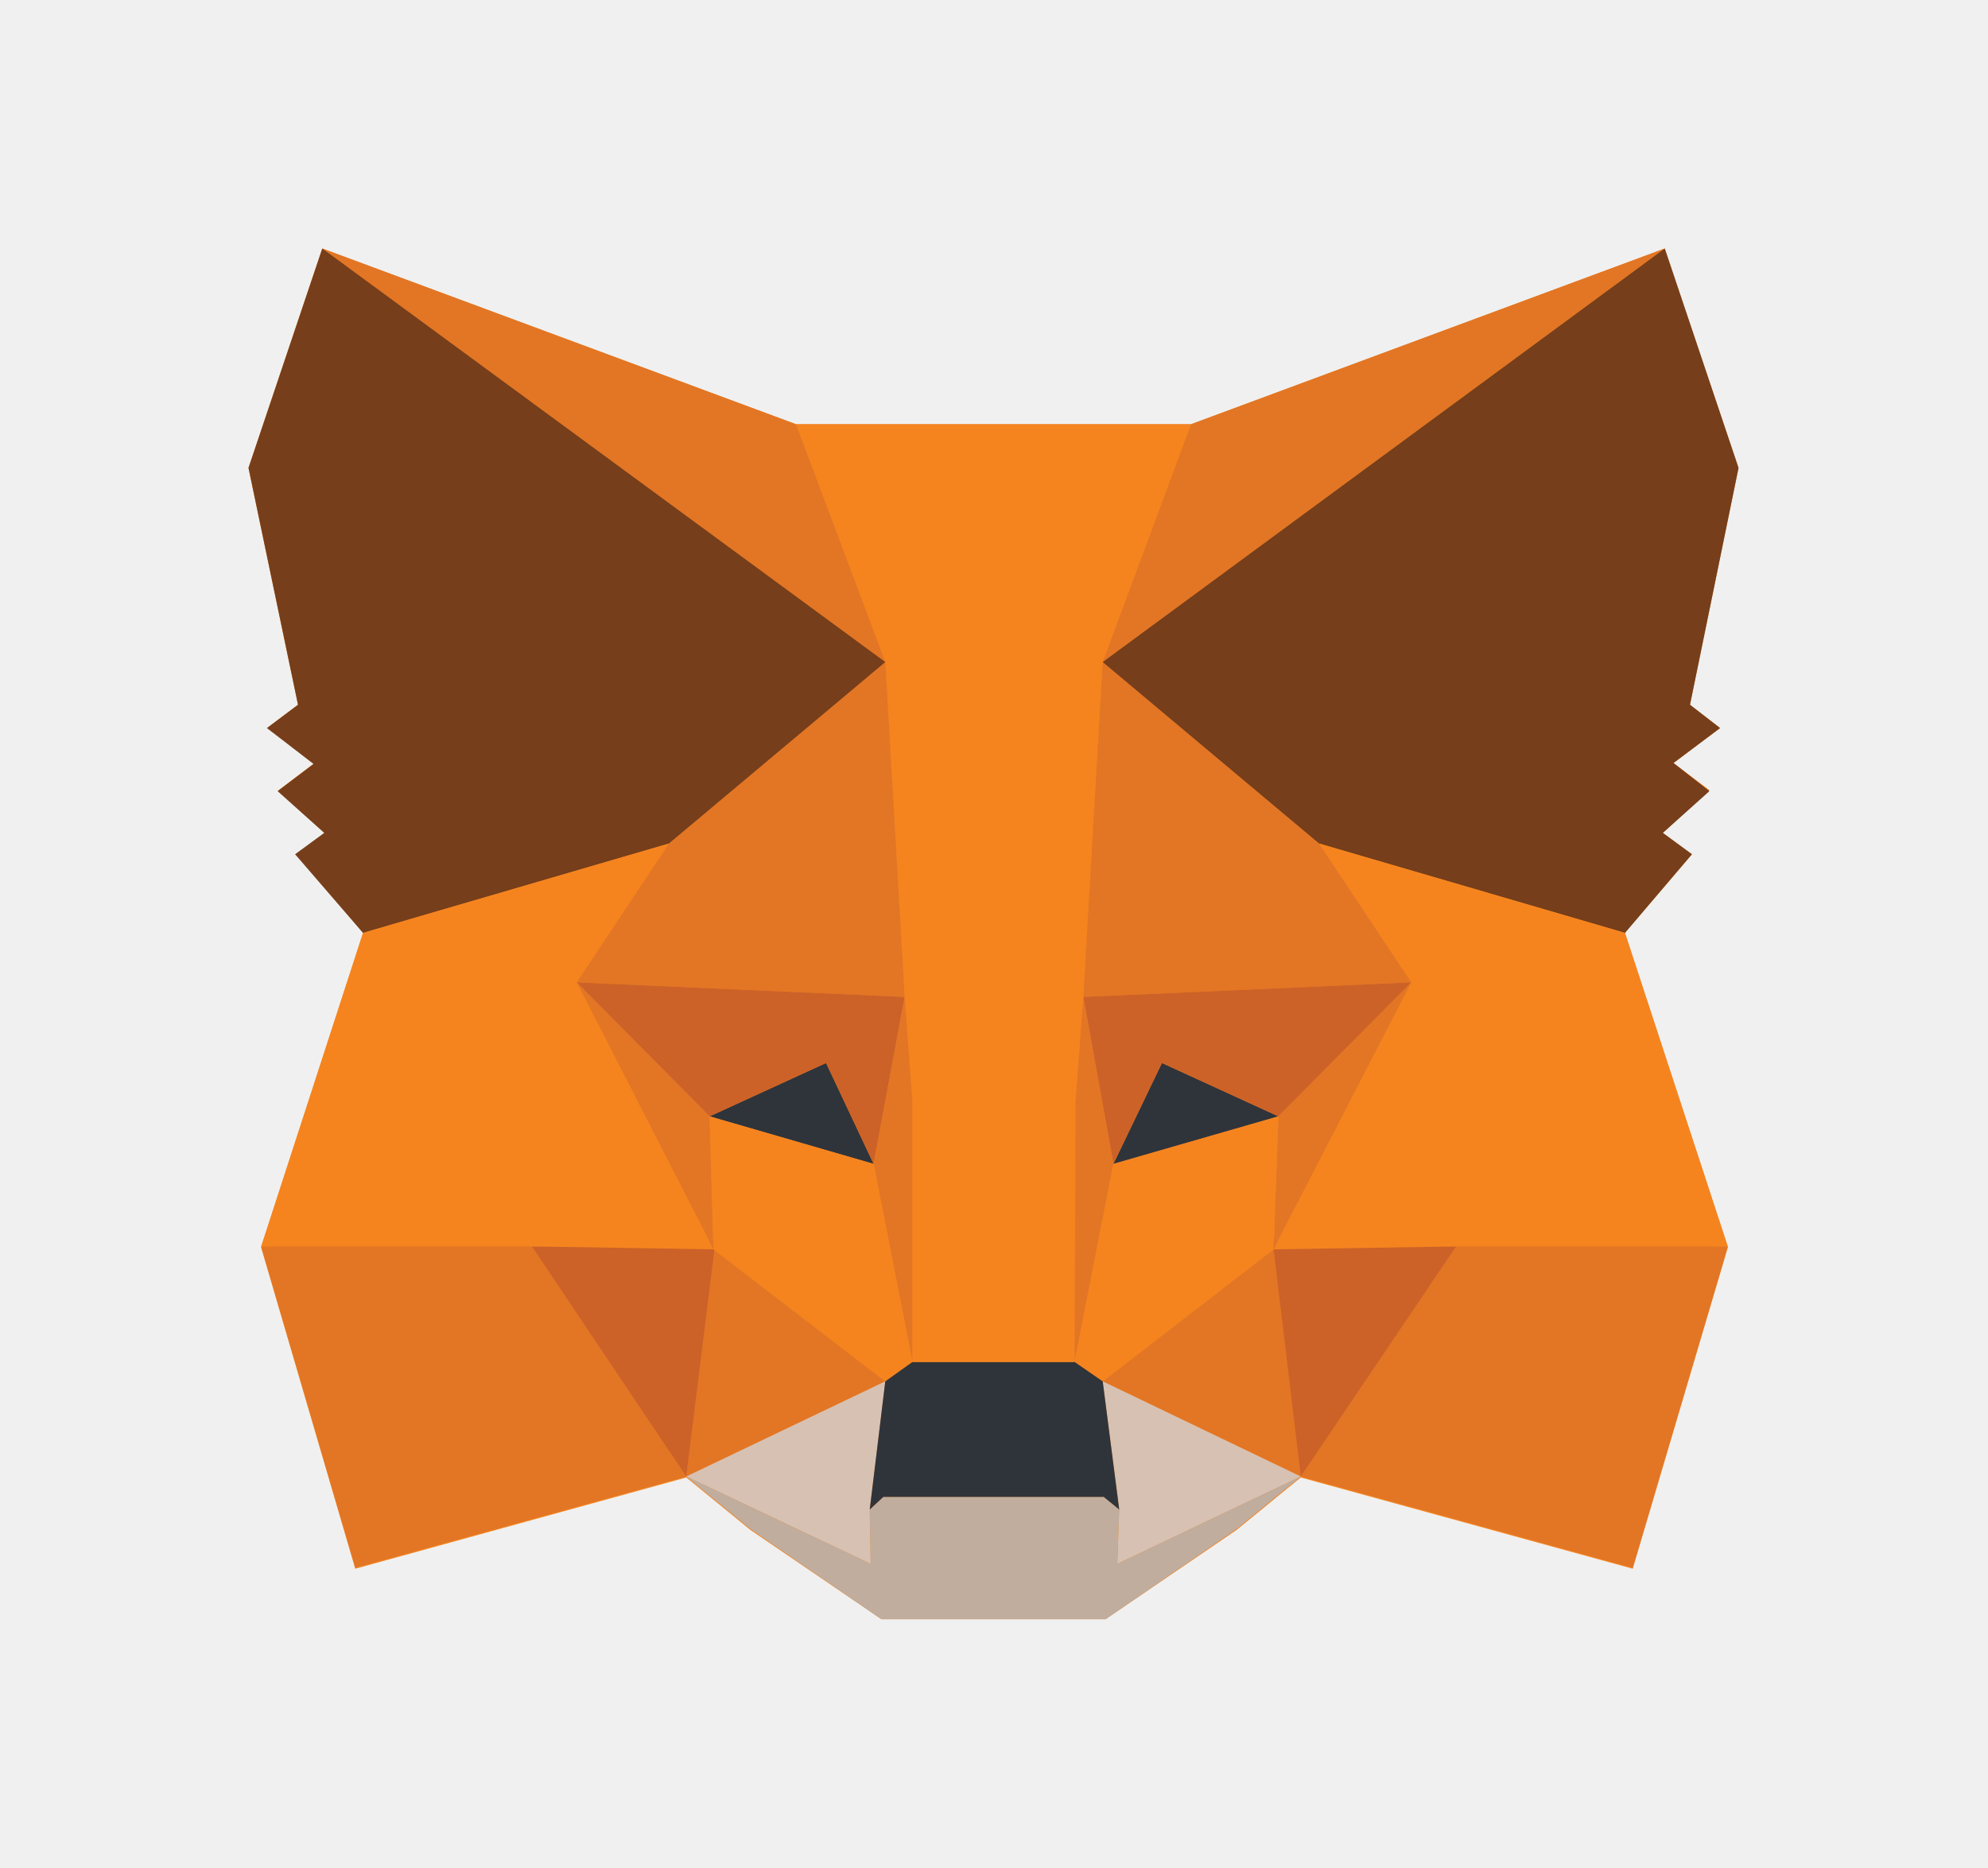
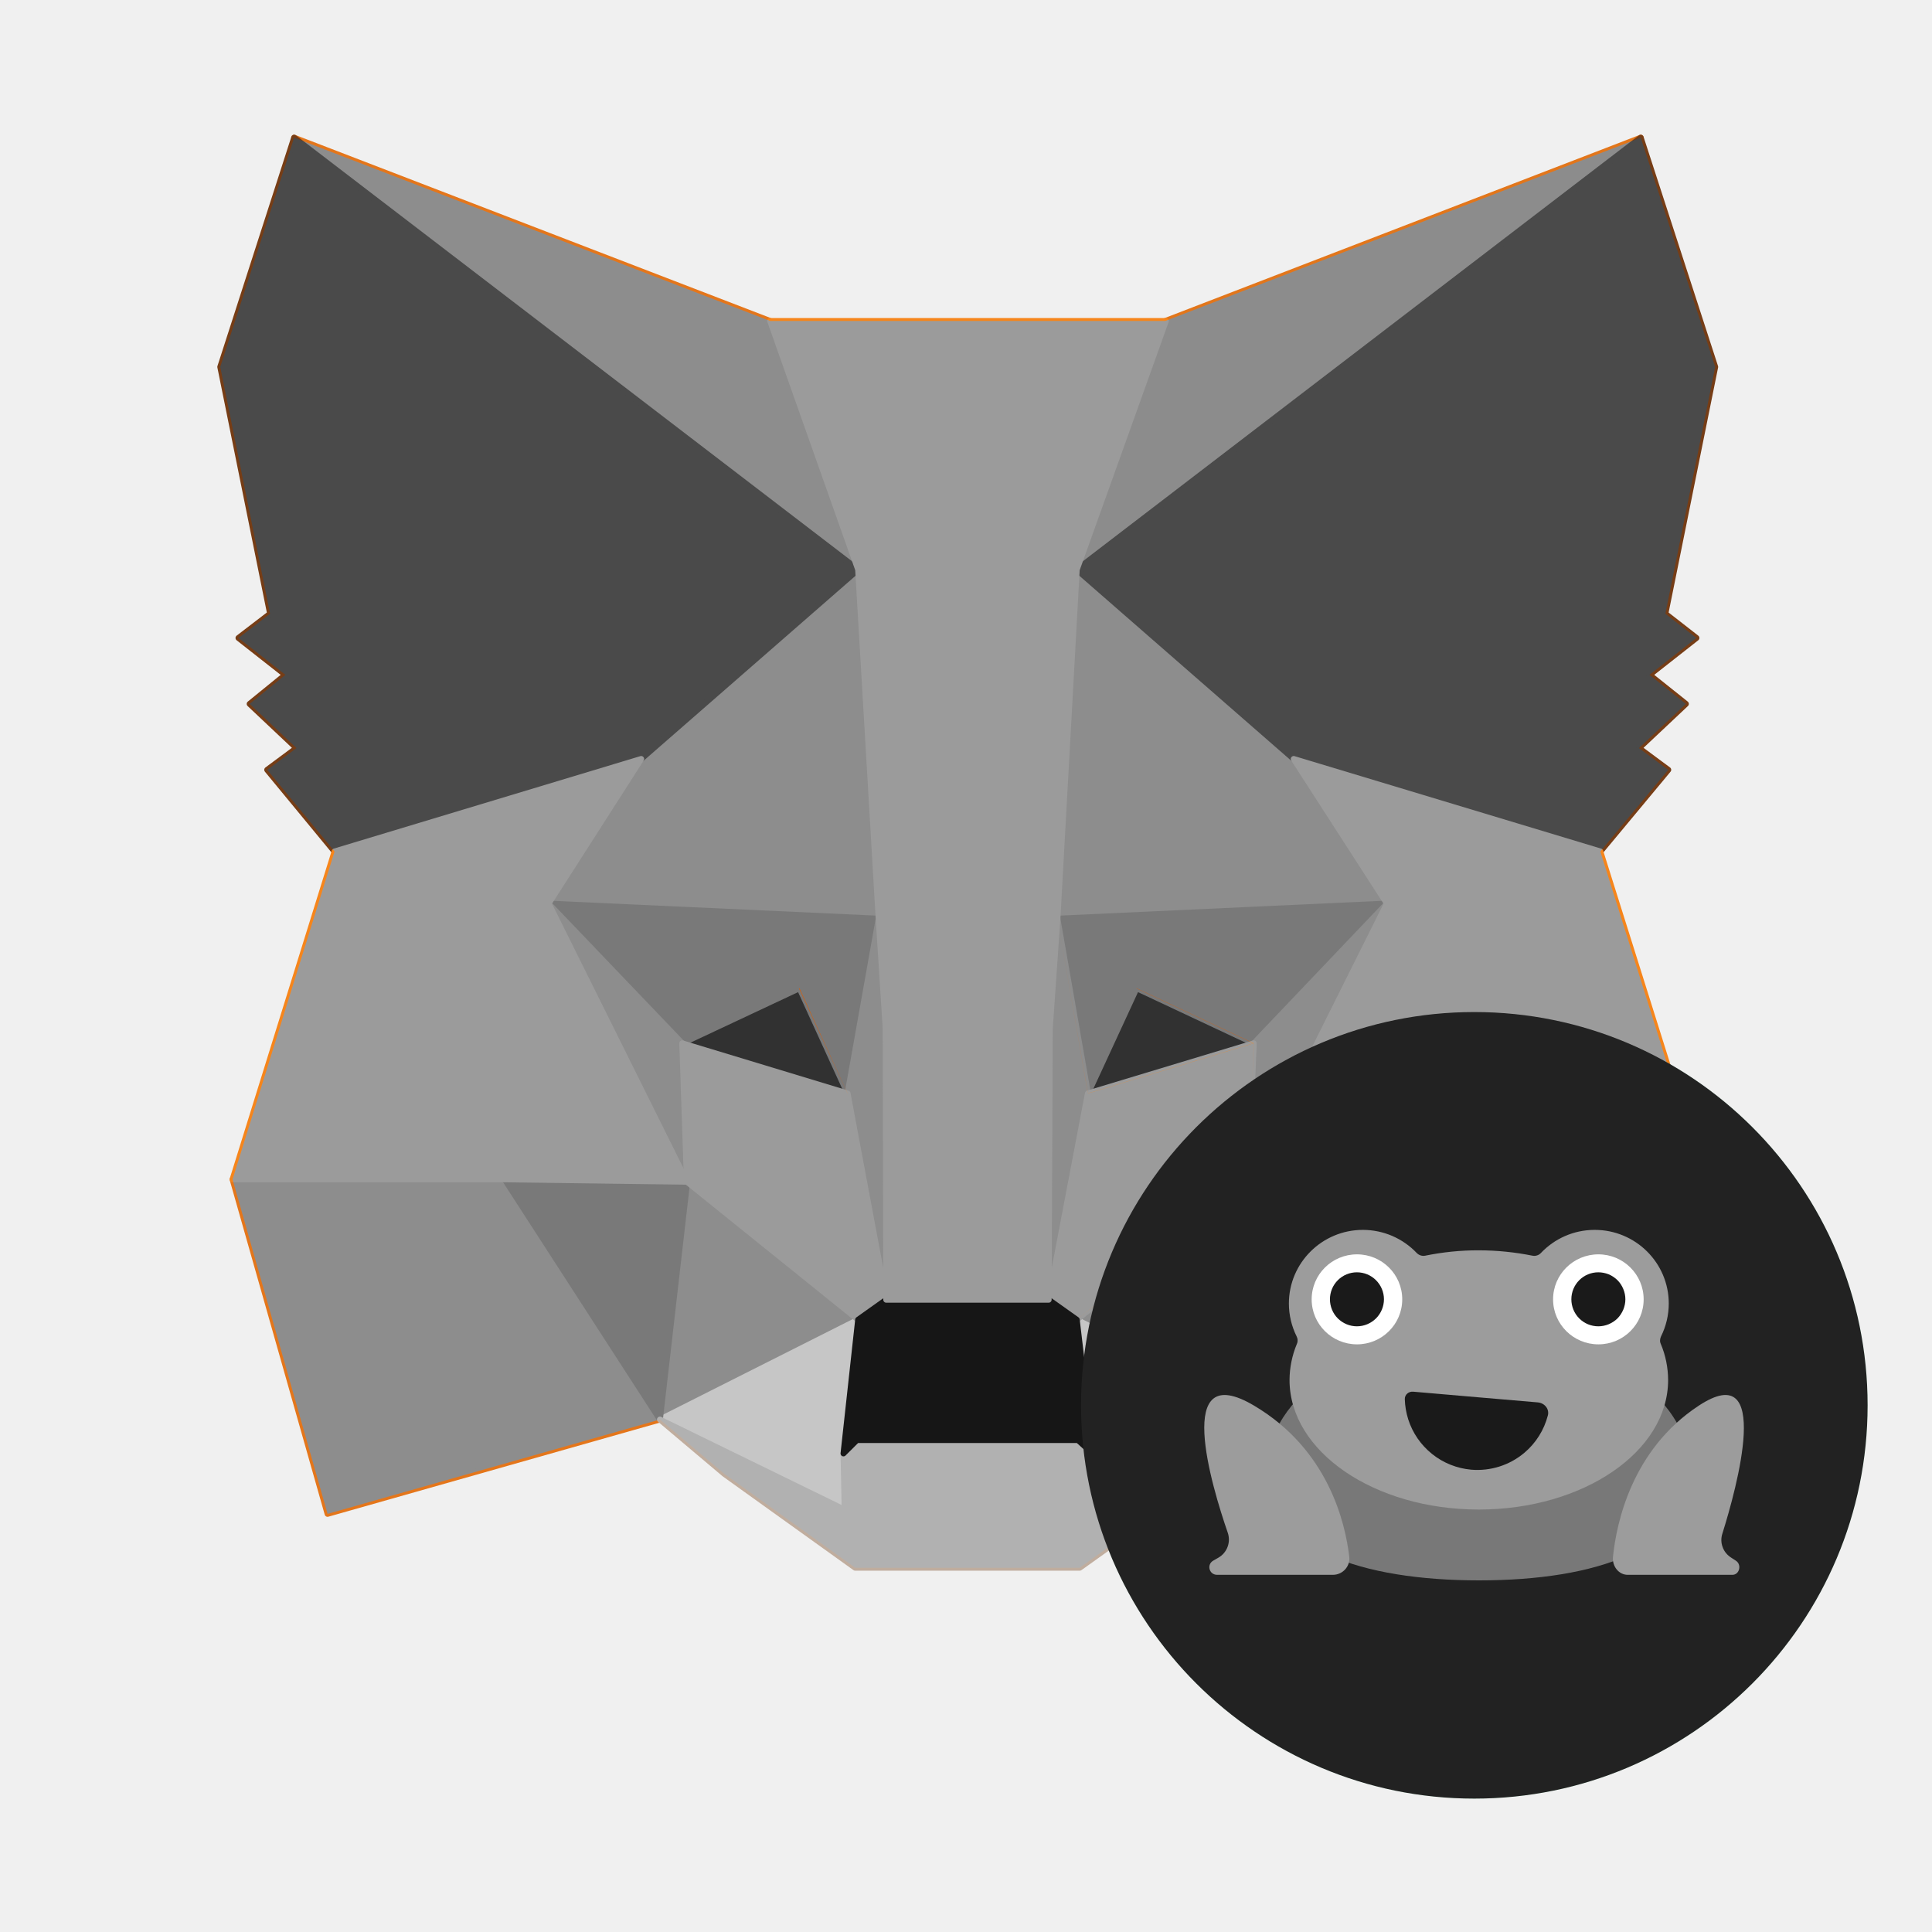
- <svg xmlns="http://www.w3.org/2000/svg" version="1.1" x="0px" y="0px" viewBox="0 0 204.8 192.4" style="enable-background:new 0 0 204.8 192.4;" xml:space="preserve">
-   <style type="text/css">
- 	.st0{display:none;}
- 	.st1{fill:#F5841F;}
- 	.st2{fill:#E27625;}
- 	.st3{fill:#D7C1B3;}
- 	.st4{fill:#2F343B;}
- 	.st5{fill:#CC6228;}
- 	.st6{fill:#C0AD9E;}
- 	.st7{fill:#763E1A;}
- </style>
-   <g id="bg_x28_do_not_export_x29_" class="st0">
- </g>
-   <g id="MM_Head_background__x28_Do_not_edit_x29_">
-     <g>
-       <path class="st1" d="M167.4,96.1l6.9-8.1l-3-2.2l4.8-4.4l-3.7-2.8l4.8-3.6l-3.1-2.4l5-24.4l-7.6-22.6 M171.5,25.6l-48.8,18.1l0,0    l0,0H82l0,0L33.2,25.6l0.3,0.2l-0.3-0.2l-7.6,22.6l5.1,24.4L27.5,75l4.9,3.6l-3.7,2.8l4.8,4.4l-3,2.2l6.9,8.1l-10.5,32.4h0l0,0    l9.7,33.1l34.1-9.4l0-0.1l0,0.1l0,0l0,0l0,0v0l0,0l0,0l0,0l6.6,5.4l13.5,9.2h23.1l13.5-9.2l6.6-5.4l0,0v0l0,0l0,0l34.2,9.4    l9.8-33.1l0,0h0l-10.6-32.4 M70.7,152.1L70.7,152.1L70.7,152.1" />
-     </g>
-   </g>
-   <g id="Logos">
-     <g>
-       <polygon class="st2" points="171.5,25.6 111.6,69.7 122.7,43.7   " />
-       <polygon class="st2" points="33.2,25.6 92.6,70.1 82,43.7   " />
-       <polygon class="st2" points="150,127.9 134,152.1 168.2,161.5 178,128.4   " />
-       <polygon class="st2" points="26.9,128.4 36.6,161.5 70.7,152.1 54.8,127.9   " />
-       <polygon class="st2" points="68.9,86.9 59.4,101.2 93.2,102.7 92.1,66.5   " />
-       <polygon class="st2" points="135.9,86.9 112.3,66.1 111.6,102.7 145.4,101.2   " />
-       <polygon class="st2" points="70.7,152.1 91.2,142.3 73.5,128.7   " />
-       <polygon class="st2" points="113.6,142.3 134,152.1 131.2,128.7   " />
-       <polygon class="st3" points="134,152.1 113.6,142.3 115.3,155.5 115.1,161.1   " />
-       <polygon class="st3" points="70.7,152.1 89.7,161.1 89.6,155.5 91.2,142.3   " />
-       <polygon class="st4" points="90,119.9 73.1,115 85.1,109.5   " />
-       <polygon class="st4" points="114.7,119.9 119.7,109.5 131.7,115   " />
-       <polygon class="st5" points="70.7,152.1 73.7,127.9 54.8,128.4   " />
-       <polygon class="st5" points="131.1,127.9 134,152.1 150,128.4   " />
-       <polygon class="st5" points="145.4,101.2 111.6,102.7 114.7,119.9 119.7,109.5 131.7,115   " />
-       <polygon class="st5" points="73.1,115 85.1,109.5 90,119.9 93.2,102.7 59.4,101.2   " />
-       <polygon class="st2" points="59.4,101.2 73.5,128.7 73.1,115   " />
-       <polygon class="st2" points="131.7,115 131.2,128.7 145.4,101.2   " />
-       <polygon class="st2" points="93.2,102.7 90,119.9 94,140.3 94.9,113.5   " />
-       <polygon class="st2" points="111.6,102.7 109.9,113.4 110.7,140.3 114.7,119.9   " />
-       <polygon class="st1" points="114.7,119.9 110.7,140.3 113.6,142.3 131.2,128.7 131.7,115   " />
-       <polygon class="st1" points="73.1,115 73.5,128.7 91.2,142.3 94,140.3 90,119.9   " />
-       <polygon class="st6" points="115.1,161.1 115.3,155.5 113.7,154.2 91,154.2 89.6,155.5 89.7,161.1 70.7,152.1 77.3,157.5     90.8,166.8 113.9,166.8 127.4,157.5 134,152.1   " />
-       <polygon class="st4" points="113.6,142.3 110.7,140.3 94,140.3 91.2,142.3 89.6,155.5 91,154.2 113.7,154.2 115.3,155.5   " />
-       <polygon class="st7" points="174.1,72.6 179.1,48.2 171.5,25.6 113.6,68.2 135.9,86.9 167.4,96.1 174.3,88 171.3,85.8 176.1,81.5     172.4,78.6 177.2,75   " />
-       <polygon class="st7" points="25.6,48.2 30.7,72.6 27.5,75 32.3,78.7 28.6,81.5 33.4,85.8 30.4,88 37.4,96.1 68.9,86.9 91.2,68.2     33.2,25.6   " />
-       <polygon class="st1" points="167.4,96.1 135.9,86.9 145.4,101.2 131.2,128.7 150,128.4 178,128.4   " />
-       <polygon class="st1" points="68.9,86.9 37.4,96.1 26.9,128.4 54.8,128.4 73.5,128.7 59.4,101.2   " />
-       <polygon class="st1" points="111.6,102.7 113.6,68.2 122.7,43.7 82,43.7 91.2,68.2 93.2,102.7 94,113.5 94,140.3 110.7,140.3     110.8,113.5   " />
-     </g>
+ <svg xmlns="http://www.w3.org/2000/svg" width="24" height="24" viewBox="0 0 24 24" fill="none">
+   <path d="M20.382 1.71L13.136 7.264L14.476 3.987L20.382 1.71Z" fill="#E2761B" stroke="#E2761B" stroke-width="0.073" stroke-linecap="round" stroke-linejoin="round" />
+   <path d="M3.654 1.71L10.842 7.316L9.567 3.987L3.654 1.71ZM17.775 14.583L15.845 17.634L19.974 18.806L21.161 14.651L17.775 14.583ZM2.889 14.651L4.069 18.806L8.198 17.634L6.268 14.583L2.889 14.651Z" fill="#E4761B" stroke="#E4761B" stroke-width="0.073" stroke-linecap="round" stroke-linejoin="round" />
+   <path d="M7.965 9.428L6.815 11.224L10.915 11.412L10.77 6.865L7.965 9.428ZM16.071 9.428L13.231 6.813L13.136 11.412L17.229 11.224L16.071 9.428ZM8.198 17.634L10.66 16.394L8.533 14.681L8.198 17.634ZM13.376 16.394L15.845 17.634L15.503 14.681L13.376 16.394Z" fill="#E4761B" stroke="#E4761B" stroke-width="0.073" stroke-linecap="round" stroke-linejoin="round" />
+   <path d="M15.845 17.634L13.376 16.394L13.573 18.055L13.551 18.754L15.845 17.634ZM8.198 17.634L10.492 18.754L10.478 18.055L10.66 16.394L8.198 17.634Z" fill="#D7C1B3" stroke="#D7C1B3" stroke-width="0.073" stroke-linecap="round" stroke-linejoin="round" />
+   <path d="M10.529 13.583L8.475 12.96L9.924 12.276L10.529 13.583ZM13.507 13.583L14.112 12.276L15.568 12.96L13.507 13.583Z" fill="#233447" stroke="#233447" stroke-width="0.073" stroke-linecap="round" stroke-linejoin="round" />
+   <path d="M8.198 17.634L8.548 14.583L6.269 14.65L8.198 17.634ZM15.496 14.583L15.845 17.634L17.775 14.65L15.496 14.583ZM17.229 11.224L13.136 11.412L13.515 13.583L14.119 12.276L15.576 12.96L17.229 11.224ZM8.475 12.96L9.932 12.276L10.529 13.583L10.915 11.412L6.815 11.224L8.475 12.96Z" fill="#CD6116" stroke="#CD6116" stroke-width="0.073" stroke-linecap="round" stroke-linejoin="round" />
+   <path d="M6.815 11.224L8.533 14.681L8.475 12.96L6.814 11.224H6.815ZM15.576 12.96L15.503 14.681L17.229 11.224L15.576 12.96ZM10.915 11.412L10.529 13.583L11.009 16.146L11.119 12.772L10.915 11.412ZM13.136 11.412L12.939 12.764L13.027 16.146L13.515 13.583L13.136 11.412Z" fill="#E4751F" stroke="#E4751F" stroke-width="0.073" stroke-linecap="round" stroke-linejoin="round" />
+   <path d="M13.514 13.583L13.027 16.146L13.376 16.394L15.503 14.68L15.575 12.96L13.514 13.583ZM8.475 12.96L8.533 14.68L10.66 16.394L11.009 16.146L10.529 13.583L8.475 12.96Z" fill="#F6851B" stroke="#F6851B" stroke-width="0.073" stroke-linecap="round" stroke-linejoin="round" />
+   <path d="M13.551 18.754L13.573 18.055L13.391 17.889H10.645L10.478 18.055L10.492 18.754L8.198 17.634L8.999 18.31L10.623 19.475H13.413L15.044 18.31L15.845 17.634L13.551 18.754Z" fill="#C0AD9E" stroke="#C0AD9E" stroke-width="0.073" stroke-linecap="round" stroke-linejoin="round" />
+   <path d="M13.376 16.394L13.027 16.146H11.009L10.66 16.394L10.478 18.055L10.645 17.889H13.391L13.573 18.055L13.376 16.394Z" fill="#161616" stroke="#161616" stroke-width="0.073" stroke-linecap="round" stroke-linejoin="round" />
+   <path d="M20.688 7.624L21.307 4.558L20.382 1.71L13.376 7.076L16.071 9.428L19.88 10.578L20.724 9.563L20.36 9.293L20.943 8.744L20.491 8.383L21.074 7.925L20.688 7.624ZM2.736 4.558L3.355 7.624L2.962 7.925L3.545 8.383L3.101 8.744L3.683 9.293L3.319 9.563L4.156 10.578L7.965 9.428L10.66 7.076L3.654 1.71L2.736 4.558Z" fill="#763D16" stroke="#763D16" stroke-width="0.073" stroke-linecap="round" stroke-linejoin="round" />
+   <path d="M19.88 10.577L16.071 9.428L17.229 11.224L15.503 14.68L17.775 14.65H21.161L19.88 10.577ZM7.965 9.428L4.156 10.577L2.889 14.65H6.268L8.533 14.68L6.815 11.224L7.965 9.428ZM13.136 11.412L13.376 7.076L14.483 3.987H9.567L10.66 7.076L10.915 11.412L11.002 12.779L11.009 16.146H13.027L13.041 12.779L13.136 11.412Z" fill="#F6851B" stroke="#F6851B" stroke-width="0.073" stroke-linecap="round" stroke-linejoin="round" />
+   <path d="M18.314 22.343C21.013 22.343 23.2 20.155 23.2 17.457C23.2 14.759 21.013 12.572 18.314 12.572C15.616 12.572 13.429 14.759 13.429 17.457C13.429 20.155 15.616 22.343 18.314 22.343Z" fill="#053318" />
+   <path d="M20.997 18.283C20.997 19.242 19.827 19.632 18.374 19.632C16.921 19.632 15.733 19.242 15.733 18.283C15.733 17.324 16.912 16.548 18.365 16.548C19.818 16.548 20.997 17.326 20.997 18.283Z" fill="#24A95A" />
+   <path d="M20.73 16.193C20.73 15.688 20.318 15.278 19.81 15.278C19.546 15.278 19.308 15.389 19.141 15.566C19.128 15.579 19.112 15.59 19.094 15.595C19.077 15.601 19.058 15.602 19.039 15.599C18.819 15.555 18.595 15.532 18.37 15.532C18.146 15.531 17.922 15.554 17.702 15.599C17.683 15.602 17.665 15.601 17.647 15.595C17.629 15.589 17.613 15.579 17.6 15.566C17.514 15.475 17.41 15.403 17.295 15.353C17.18 15.304 17.056 15.278 16.931 15.278C16.423 15.278 16.011 15.688 16.011 16.193C16.011 16.334 16.044 16.474 16.107 16.601C16.114 16.615 16.119 16.631 16.119 16.648C16.12 16.664 16.117 16.68 16.11 16.695C16.051 16.837 16.02 16.988 16.019 17.142C16.019 18.032 17.072 18.752 18.37 18.752C19.669 18.752 20.722 18.032 20.722 17.142C20.721 16.988 20.691 16.837 20.631 16.695C20.624 16.68 20.621 16.664 20.622 16.648C20.623 16.631 20.627 16.615 20.634 16.601C20.697 16.474 20.73 16.334 20.73 16.193Z" fill="#32DA6D" />
+   <path d="M16.857 16.7C17.167 16.7 17.419 16.45 17.419 16.141C17.419 15.832 17.167 15.582 16.857 15.582C16.546 15.582 16.294 15.832 16.294 16.141C16.294 16.45 16.546 16.7 16.857 16.7ZM19.856 16.7C20.166 16.7 20.418 16.45 20.418 16.141C20.418 15.832 20.166 15.582 19.856 15.582C19.545 15.582 19.293 15.832 19.293 16.141C19.293 16.45 19.545 16.7 19.856 16.7Z" fill="white" />
+   <path d="M16.558 19.563C16.679 19.563 16.775 19.458 16.761 19.339C16.712 18.919 16.502 18.009 15.58 17.462C14.57 16.862 15.05 18.456 15.251 19.038C15.271 19.095 15.271 19.157 15.25 19.214C15.229 19.271 15.189 19.319 15.137 19.349L15.071 19.387C14.986 19.436 15.021 19.563 15.119 19.563H16.558ZM20.219 19.563C20.11 19.563 20.025 19.458 20.037 19.339C20.08 18.921 20.27 18.009 21.102 17.462C22.022 16.857 21.575 18.481 21.396 19.051C21.378 19.106 21.379 19.164 21.399 19.218C21.418 19.272 21.455 19.317 21.503 19.348L21.563 19.387C21.64 19.436 21.608 19.563 21.521 19.563H20.219Z" fill="#32DA6D" />
+   <path d="M16.856 16.476C16.945 16.476 17.03 16.44 17.093 16.378C17.156 16.315 17.192 16.229 17.192 16.14C17.192 16.051 17.156 15.966 17.093 15.903C17.03 15.84 16.945 15.805 16.856 15.805C16.767 15.805 16.682 15.84 16.619 15.903C16.556 15.966 16.521 16.051 16.521 16.14C16.521 16.229 16.556 16.315 16.619 16.378C16.682 16.44 16.767 16.476 16.856 16.476ZM19.855 16.476C19.899 16.476 19.943 16.467 19.984 16.45C20.024 16.433 20.061 16.409 20.093 16.378C20.124 16.346 20.148 16.309 20.165 16.269C20.182 16.228 20.191 16.184 20.191 16.14C20.191 16.096 20.182 16.053 20.165 16.012C20.148 15.971 20.124 15.934 20.093 15.903C20.061 15.872 20.024 15.847 19.984 15.83C19.943 15.814 19.899 15.805 19.855 15.805C19.766 15.805 19.681 15.84 19.618 15.903C19.555 15.966 19.52 16.052 19.52 16.14C19.52 16.229 19.555 16.315 19.618 16.378C19.681 16.441 19.766 16.476 19.855 16.476ZM19.103 17.421C19.186 17.428 19.249 17.502 19.228 17.583C19.181 17.765 19.079 17.927 18.935 18.048C18.752 18.202 18.515 18.277 18.276 18.257C18.099 18.241 17.929 18.174 17.79 18.062C17.65 17.95 17.547 17.8 17.493 17.63C17.468 17.549 17.453 17.465 17.451 17.38C17.45 17.325 17.499 17.283 17.555 17.288L18.354 17.357L19.103 17.421Z" fill="#092511" />
+   <g style="mix-blend-mode:color">
+     <path fill-rule="evenodd" clip-rule="evenodd" d="M20.688 7.624L21.307 4.558L20.382 1.71L20.189 1.858L20.382 1.71L14.476 3.987H9.567L9.568 3.989L9.567 3.987L3.654 1.71L3.654 1.71L3.654 1.71L3.654 1.71L3.654 1.71L2.736 4.558L3.355 7.624L2.962 7.925L3.545 8.383L3.101 8.744L3.683 9.293L3.319 9.563L4.156 10.577L2.889 14.65H2.904L2.889 14.651L4.069 18.806L8.198 17.634L8.183 17.61L8.198 17.634L8.21 17.529L8.198 17.634L8.198 17.634L10.492 18.754V18.754L8.198 17.634L8.999 18.31L10.623 19.475H13.413L13.759 19.227C14.468 21.051 16.241 22.343 18.314 22.343C21.013 22.343 23.2 20.155 23.2 17.457C23.2 15.627 22.193 14.031 20.703 13.194L19.88 10.578L20.724 9.563L20.36 9.293L20.943 8.744L20.491 8.383L21.074 7.925L20.688 7.624ZM13.597 18.731L13.597 18.731L13.551 18.754V18.754L13.597 18.731ZM13.068 16.175L13.376 16.394L13.449 17.009L13.376 16.394L13.528 16.47L13.528 16.47L13.376 16.394L13.585 16.226L13.585 16.225L13.376 16.394L13.068 16.175ZM15.556 13.424L15.556 13.424L15.576 12.96L15.576 12.96L14.119 12.276L14.118 12.279L15.568 12.96L13.516 13.581L13.515 13.583L13.514 13.581L13.514 13.581L13.514 13.583L13.515 13.583L15.575 12.96L15.556 13.424ZM6.815 11.224L8.475 12.96L8.475 12.96L8.475 12.96L8.488 12.954L8.475 12.96L6.815 11.224L6.815 11.224L7.965 9.428L7.969 9.425L7.965 9.428L7.965 9.428L6.815 11.224L6.815 11.224ZM11.009 16.146L11.009 16.146H13.027L13.027 16.146L13.027 16.146L13.027 16.146H11.009L10.66 16.394L10.66 16.394L11.009 16.146L10.529 13.583L10.528 13.583L9.925 12.279L9.932 12.276L10.529 13.583L10.529 13.583L11.009 16.146L11.009 16.146ZM13.136 11.412L13.136 11.412L13.512 13.572L13.513 13.572L13.136 11.412L13.136 11.412L13.136 11.403L13.136 11.412L13.136 11.412ZM13.391 17.889L13.391 17.889H10.645L10.478 18.055V18.055L10.645 17.889H13.391Z" fill="black" />
  </g>
</svg>
